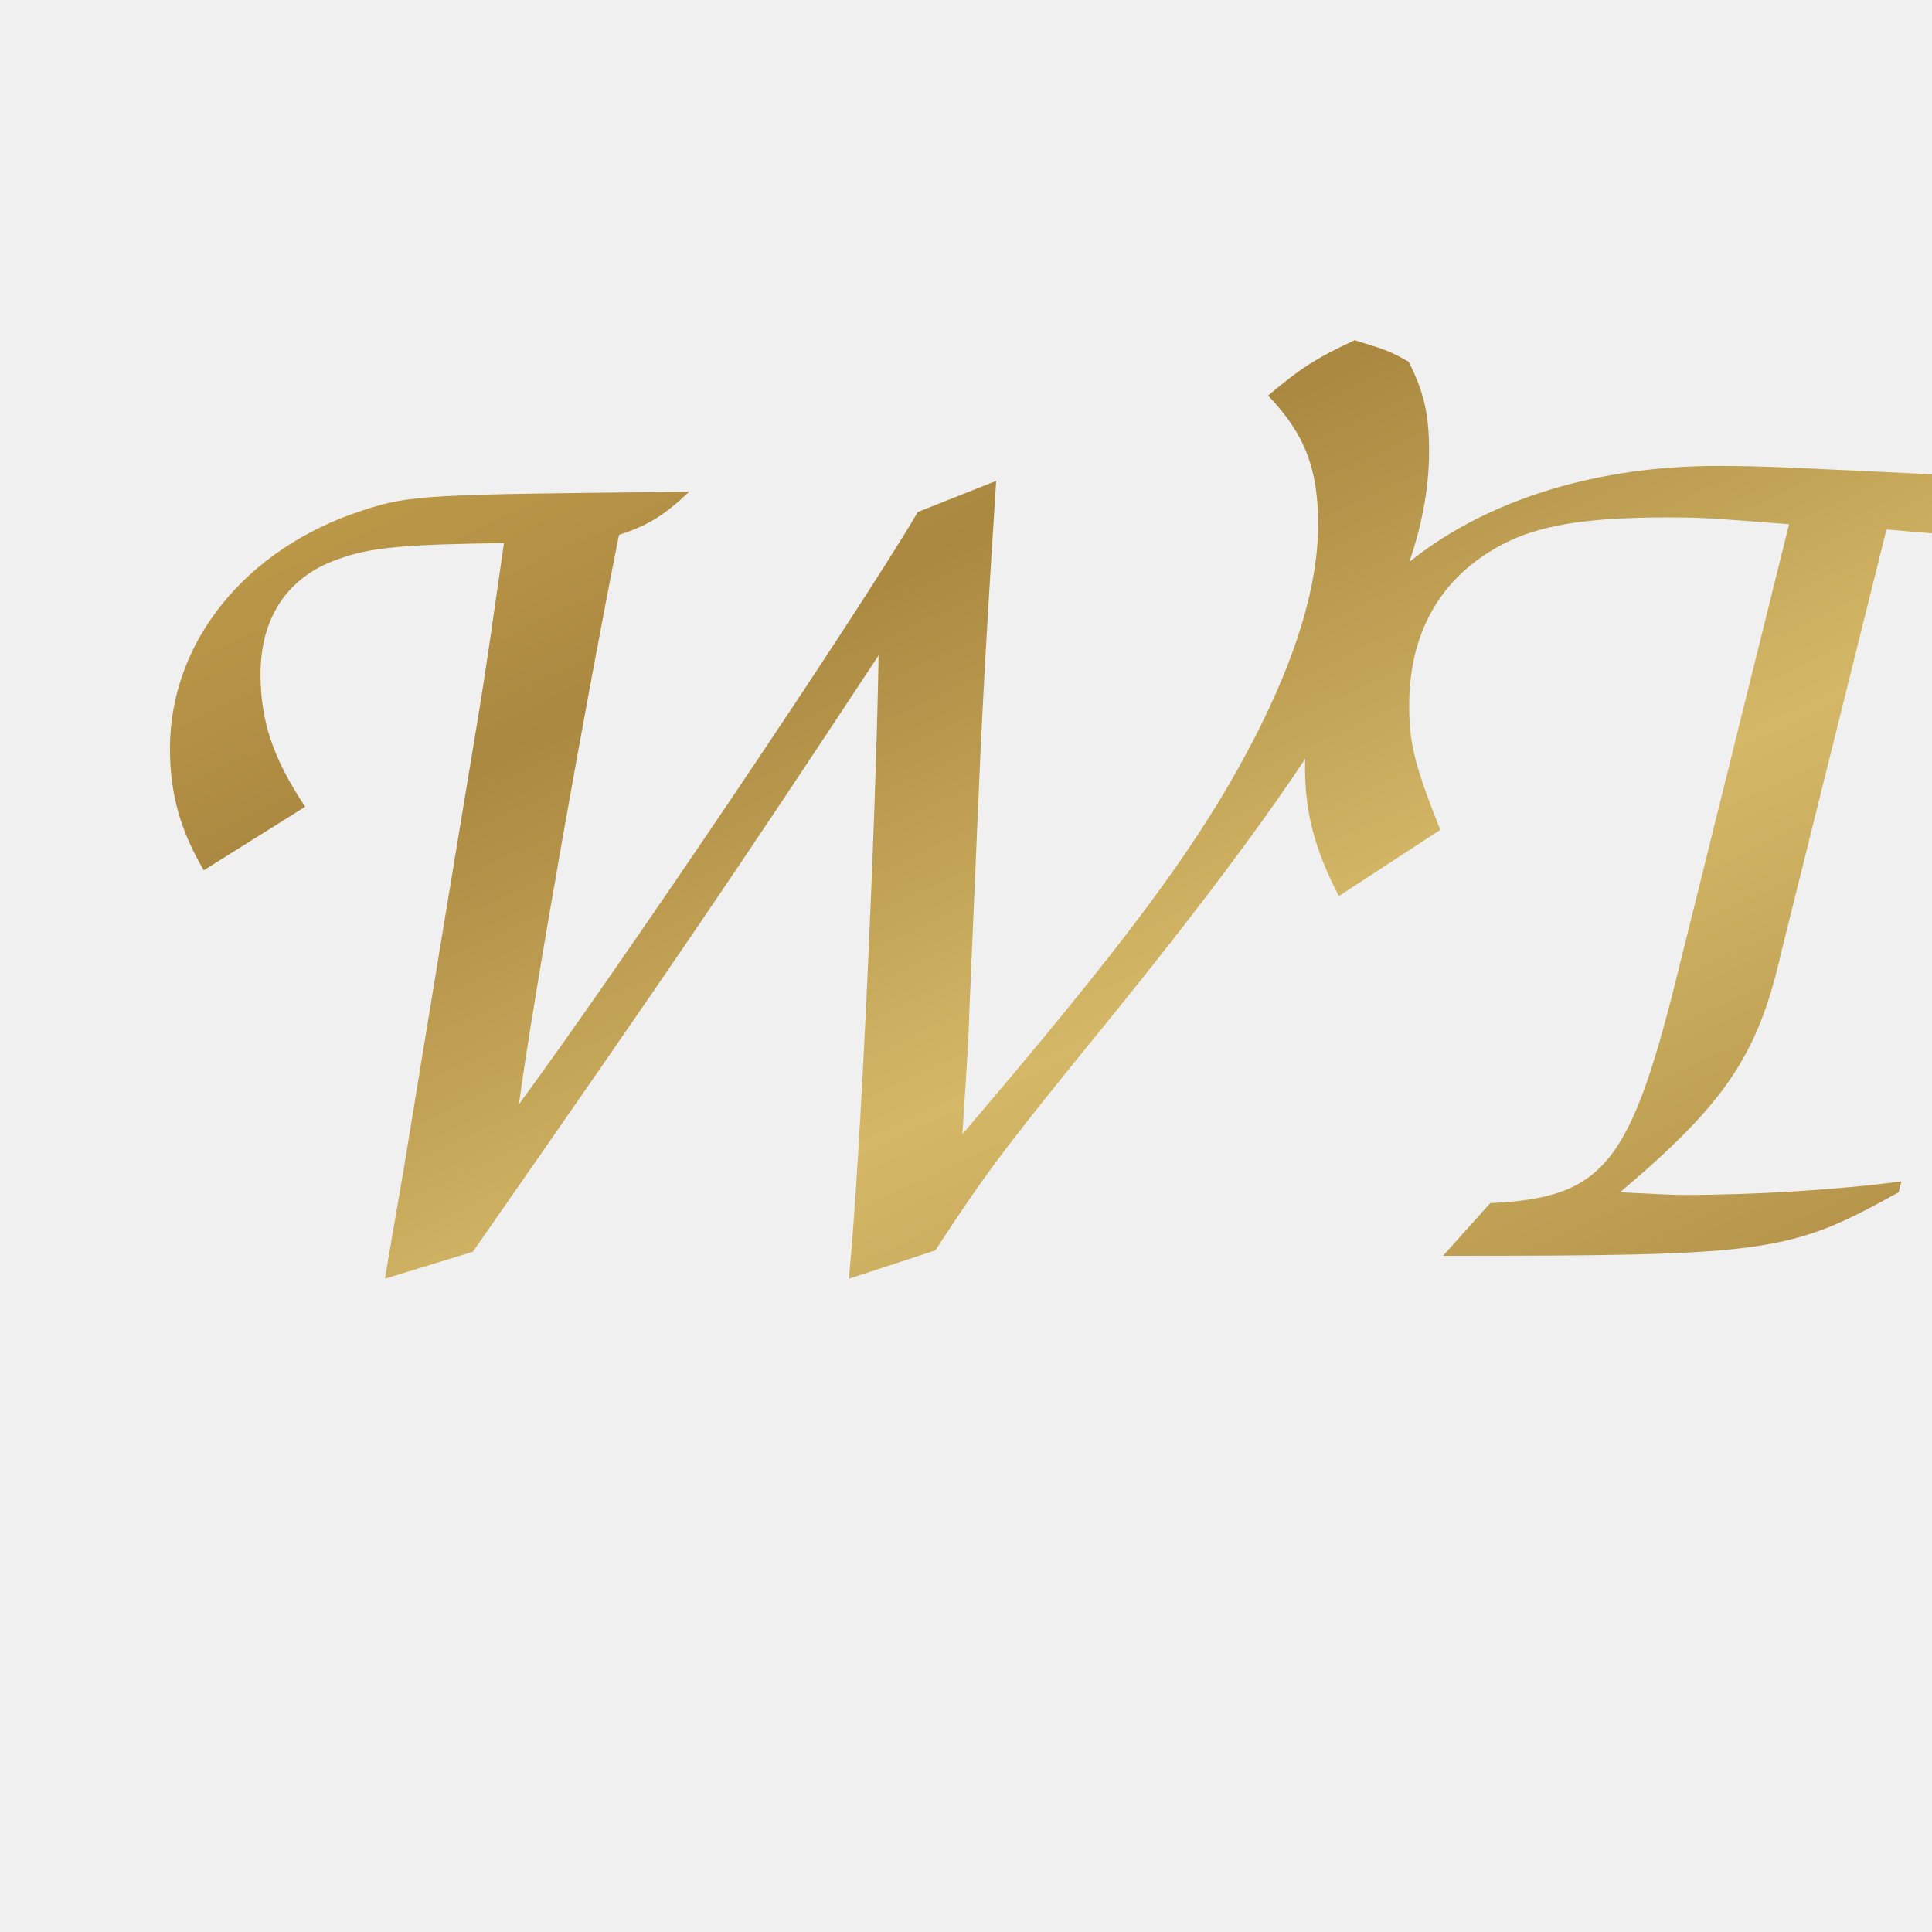
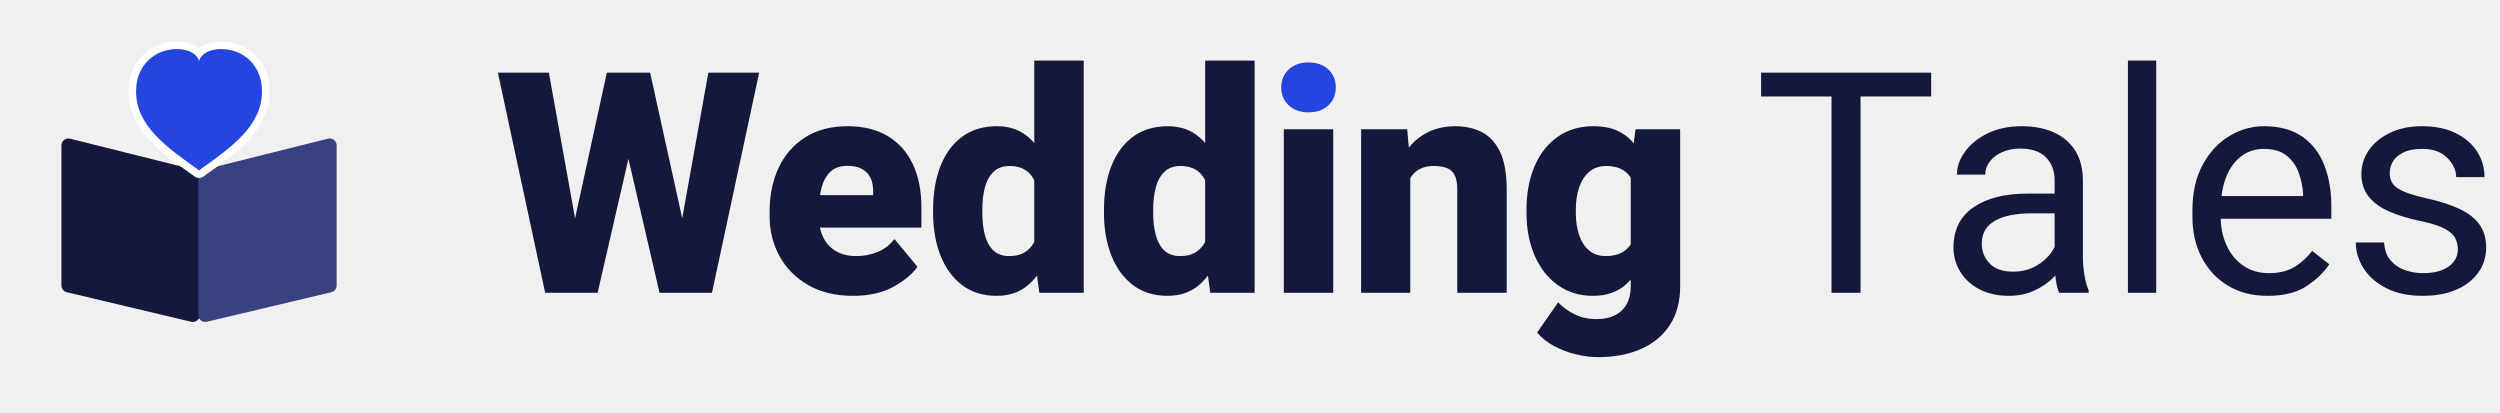
- <svg xmlns="http://www.w3.org/2000/svg" viewBox="0 0 200 200" width="200" height="200">
-   <defs>
-     <linearGradient id="goldGrad" x1="0%" y1="0%" x2="100%" y2="100%">
-       <stop offset="0%" style="stop-color:#c9a44e;stop-opacity:1" />
-       <stop offset="30%" style="stop-color:#AA8840;stop-opacity:1" />
-       <stop offset="60%" style="stop-color:#d4b867;stop-opacity:1" />
-       <stop offset="100%" style="stop-color:#AA8840;stop-opacity:1" />
-     </linearGradient>
-     <linearGradient id="goldShine" x1="0%" y1="0%" x2="100%" y2="0%">
-       <stop offset="0%" style="stop-color:#AA8840;stop-opacity:1" />
-       <stop offset="40%" style="stop-color:#d4b867;stop-opacity:1" />
-       <stop offset="60%" style="stop-color:#c9a44e;stop-opacity:1" />
-       <stop offset="100%" style="stop-color:#AA8840;stop-opacity:1" />
-     </linearGradient>
-   </defs>
-   <text x="100" y="130" text-anchor="middle" font-family="'Great Vibes', 'Segoe Script', 'Brush Script MT', cursive" font-size="140" fill="url(#goldGrad)" font-weight="400" letter-spacing="-5">WT</text>
+ <svg xmlns="http://www.w3.org/2000/svg" width="678" height="112" viewBox="0 0 678.3 112" role="img" aria-label="Wedding Tales">
+   <g transform="translate(0 -1.9) scale(0.21094)">
+     <g stroke-linejoin="round" stroke-width="18">
+       <polygon points="88,196 248,236 248,414 88,376" fill="#14183A" stroke="#14183A" />
+       <polygon points="264,236 424,196 424,376 264,414" fill="#3A4180" stroke="#3A4180" />
+     </g>
+     <path d="M256 168C228 148 202 130 202 100C202 78 218 64 237 64C247 64 254 68 256 74C258 68 265 64 275 64C294 64 310 78 310 100C310 130 284 148 256 168Z" transform="translate(256 150) scale(1.5) translate(-256 -116)" fill="#FFFFFF" stroke="#FFFFFF" stroke-width="13" stroke-linejoin="round" />
+     <path d="M256 168C228 148 202 130 202 100C202 78 218 64 237 64C247 64 254 68 256 74C258 68 265 64 275 64C294 64 310 78 310 100C310 130 284 148 256 168Z" transform="translate(256 150) scale(1.5) translate(-256 -116)" fill="#2545E0" />
+   </g>
+   <g transform="translate(134 13.9)">
+     <path fill="#14183A" d="M30.65 5.8H37.75L40.69 10.96L28.14 65.52H20.35L18.9 59.65ZM24.67 59.99 22.71 65.52H13.92L1.09 5.8H14.92ZM58.19 5.8H71.97L59.17 65.52H50.38L48.51 59.72ZM54.33 59.95 52.74 65.52H44.95L32.26 10.9L35.34 5.8H42.39Z M97.44 66.34Q90.29 66.34 85.23 63.39Q80.16 60.44 77.49 55.55Q74.82 50.66 74.82 44.86V43.29Q74.82 36.76 77.28 31.55Q79.74 26.35 84.46 23.34Q89.19 20.32 95.99 20.32Q102.43 20.32 106.88 23.01Q111.33 25.69 113.66 30.6Q115.99 35.5 115.99 42.18V47.82H80.16V39.01H102.91V37.94Q102.91 35.81 102.15 34.26Q101.38 32.72 99.83 31.89Q98.28 31.07 95.9 31.07Q92.91 31.07 91.23 32.74Q89.55 34.41 88.86 37.17Q88.17 39.93 88.17 43.29V44.86Q88.17 48.06 89.37 50.48Q90.56 52.9 92.84 54.23Q95.12 55.56 98.31 55.56Q101.28 55.56 104.02 54.48Q106.76 53.4 108.68 50.94L114.93 58.46Q112.86 61.41 108.4 63.88Q103.94 66.34 97.44 66.34Z M136.44 66.34Q130.87 66.34 127.02 63.41Q123.16 60.48 121.17 55.39Q119.17 50.3 119.17 43.86V42.99Q119.17 36.26 121.17 31.15Q123.16 26.05 127.04 23.18Q130.91 20.32 136.53 20.32Q141.68 20.32 145.13 23.38Q148.59 26.43 150.58 31.61Q152.58 36.78 153.39 43.21V44.07Q152.58 50.11 150.57 55.17Q148.56 60.23 145.1 63.28Q141.65 66.34 136.44 66.34ZM139.87 55.55Q142.63 55.55 144.41 54.27Q146.2 53 147.08 50.67Q147.97 48.34 147.97 45.2V42.09Q147.97 39.38 147.46 37.31Q146.94 35.25 145.96 33.88Q144.98 32.52 143.48 31.81Q141.97 31.11 139.96 31.11Q137.22 31.11 135.59 32.67Q133.95 34.23 133.23 36.9Q132.52 39.58 132.52 42.99V43.86Q132.52 47.14 133.2 49.79Q133.89 52.44 135.48 53.99Q137.08 55.55 139.87 55.55ZM148 65.52 146.62 55.36V2.52H160.04V65.52Z M182.81 66.34Q177.24 66.34 173.38 63.41Q169.53 60.48 167.53 55.39Q165.53 50.3 165.53 43.86V42.99Q165.53 36.26 167.53 31.15Q169.53 26.05 173.4 23.18Q177.27 20.32 182.89 20.32Q188.04 20.32 191.5 23.38Q194.95 26.43 196.95 31.61Q198.95 36.78 199.76 43.21V44.07Q198.95 50.11 196.94 55.17Q194.93 60.23 191.47 63.28Q188.01 66.34 182.81 66.34ZM186.24 55.55Q188.99 55.55 190.78 54.27Q192.56 53 193.45 50.67Q194.34 48.34 194.34 45.2V42.09Q194.34 39.38 193.82 37.31Q193.31 35.25 192.33 33.88Q191.35 32.52 189.84 31.81Q188.34 31.11 186.32 31.11Q183.59 31.11 181.95 32.67Q180.32 34.23 179.6 36.9Q178.88 39.58 178.88 42.99V43.86Q178.88 47.14 179.57 49.79Q180.25 52.44 181.85 53.99Q183.45 55.55 186.24 55.55ZM194.37 65.52 192.99 55.36V2.52H206.4V65.52Z M227.73 65.52H214.33V21.14H227.73Z M248.64 65.52H235.3V21.14H247.8L248.64 30.62ZM243.54 42.11Q243.52 35.25 245.68 30.37Q247.84 25.5 251.75 22.91Q255.66 20.32 260.83 20.32Q264.99 20.32 268.12 21.96Q271.25 23.59 273.03 27.35Q274.8 31.11 274.8 37.56V65.52H261.39V37.51Q261.39 34.91 260.65 33.53Q259.9 32.15 258.48 31.63Q257.05 31.11 254.97 31.11Q252.83 31.11 251.3 31.89Q249.77 32.67 248.8 34.12Q247.82 35.57 247.36 37.55Q246.9 39.53 246.9 41.9Z M299.63 82.97Q296.8 82.97 293.67 82.23Q290.54 81.5 287.73 80.01Q284.93 78.52 283.05 76.31L288.76 68.1Q290.57 70.05 293.2 71.35Q295.83 72.65 299.12 72.65Q303.6 72.65 306.03 70.31Q308.45 67.98 308.45 63.73V31.62L309.74 21.14H321.86V63.79Q321.86 69.95 319.07 74.24Q316.28 78.53 311.26 80.75Q306.24 82.97 299.63 82.97ZM298.26 66.34Q292.7 66.34 288.64 63.41Q284.57 60.48 282.37 55.39Q280.17 50.3 280.17 43.86V42.99Q280.17 36.26 282.37 31.15Q284.56 26.05 288.65 23.18Q292.73 20.32 298.35 20.32Q302.89 20.32 305.86 22.07Q308.84 23.82 310.67 26.95Q312.5 30.07 313.53 34.25Q314.56 38.43 315.22 43.24V44.07Q314.34 50.11 312.44 55.17Q310.54 60.23 307.11 63.28Q303.69 66.34 298.26 66.34ZM301.69 55.55Q304.71 55.55 306.57 54.27Q308.44 53 309.32 50.67Q310.21 48.34 310.21 45.2V42.09Q310.21 39.38 309.71 37.31Q309.22 35.25 308.19 33.88Q307.16 32.52 305.57 31.81Q303.98 31.11 301.77 31.11Q299.04 31.11 297.21 32.67Q295.38 34.23 294.46 36.9Q293.55 39.58 293.55 42.99V43.86Q293.55 47.14 294.43 49.79Q295.31 52.44 297.11 53.99Q298.9 55.55 301.69 55.55Z" />
+     <path fill="#2545E0" d="M221.02 3.02Q224.38 3.02 226.41 4.92Q228.43 6.81 228.43 9.8Q228.43 12.74 226.41 14.65Q224.38 16.56 221.02 16.56Q217.69 16.56 215.66 14.65Q213.63 12.74 213.63 9.8Q213.63 6.81 215.66 4.92Q217.69 3.02 221.02 3.02Z" />
+     <path fill="#14183A" d="M370.8 65.52H362.93V5.8H370.8ZM389.96 12.24H343.82V5.8H389.96Z M423.46 35.09Q423.46 31.11 421.1 28.75Q418.74 26.39 414.15 26.39Q411.32 26.39 409.17 27.38Q407.01 28.36 405.82 29.96Q404.63 31.56 404.63 33.45H396.96Q396.96 30.25 399.14 27.23Q401.31 24.22 405.27 22.27Q409.23 20.32 414.6 20.32Q419.44 20.32 423.17 21.96Q426.91 23.6 429.02 26.9Q431.13 30.21 431.13 35.17V55.84Q431.13 58.06 431.52 60.56Q431.91 63.06 432.69 64.86V65.52H424.69Q424.12 64.21 423.79 62.01Q423.46 59.82 423.46 57.93ZM424.77 43.95H417.23Q410.75 43.95 407.22 46Q403.69 48.05 403.69 52.15Q403.69 55.35 405.84 57.56Q408 59.78 412.14 59.78Q415.63 59.78 418.29 58.3Q420.96 56.82 422.52 54.65Q424.08 52.48 424.2 50.47L427.48 54.12Q427.19 55.84 425.92 57.93Q424.65 60.02 422.54 61.93Q420.43 63.84 417.53 65.09Q414.64 66.34 411.03 66.34Q406.52 66.34 403.14 64.6Q399.75 62.85 397.89 59.86Q396.02 56.87 396.02 53.22Q396.02 46.04 401.44 42.33Q406.85 38.61 416 38.61H424.77Z M451.02 65.52H443.35V2.52H451.02Z M481.24 66.34Q475.04 66.34 470.47 63.57Q465.9 60.8 463.37 55.96Q460.85 51.12 460.85 44.89V43.13Q460.85 35.91 463.62 30.8Q466.39 25.69 470.84 23.01Q475.29 20.32 480.25 20.32Q486.65 20.32 490.69 23.17Q494.73 26.02 496.64 30.92Q498.54 35.82 498.54 42.02V45.42H465.4V39.27H490.87V38.7Q490.71 35.74 489.69 32.93Q488.66 30.12 486.4 28.3Q484.15 26.47 480.25 26.47Q476.81 26.47 474.16 28.42Q471.52 30.37 470.02 34.08Q468.52 37.79 468.52 43.13V44.89Q468.52 49.11 470.08 52.58Q471.64 56.05 474.59 58.12Q477.54 60.19 481.65 60.19Q485.67 60.19 488.45 58.55Q491.24 56.91 493.34 54.16L497.97 57.77Q495.84 61.05 491.84 63.69Q487.84 66.34 481.24 66.34Z M523.35 66.34Q517.49 66.34 513.43 64.25Q509.36 62.16 507.27 58.85Q505.18 55.55 505.18 51.86H512.85Q513.06 54.98 514.68 56.8Q516.3 58.63 518.65 59.41Q521.01 60.19 523.35 60.19Q526.47 60.19 528.58 59.35Q530.69 58.51 531.78 57.05Q532.87 55.59 532.87 53.75Q532.87 52.11 532.15 50.69Q531.43 49.28 529.26 48.11Q527.08 46.94 522.69 46.04Q517.77 45.01 514.18 43.43Q510.6 41.85 508.65 39.39Q506.7 36.93 506.7 33.28Q506.7 29.75 508.73 26.82Q510.76 23.89 514.47 22.1Q518.18 20.32 523.15 20.32Q528.48 20.32 532.27 22.19Q536.07 24.05 538.08 27.19Q540.09 30.33 540.09 34.14H532.42Q532.42 31.39 530.02 28.93Q527.62 26.47 523.15 26.47Q520.03 26.47 518.08 27.44Q516.13 28.4 515.25 29.9Q514.37 31.39 514.37 33.04Q514.37 34.68 515.19 35.89Q516.01 37.1 518.2 38.04Q520.4 38.98 524.58 39.93Q530.04 41.16 533.56 42.88Q537.09 44.6 538.81 47.1Q540.54 49.61 540.54 53.22Q540.54 57.07 538.4 60.04Q536.27 63.02 532.42 64.68Q528.56 66.34 523.35 66.34Z" />
+   </g>
</svg>
